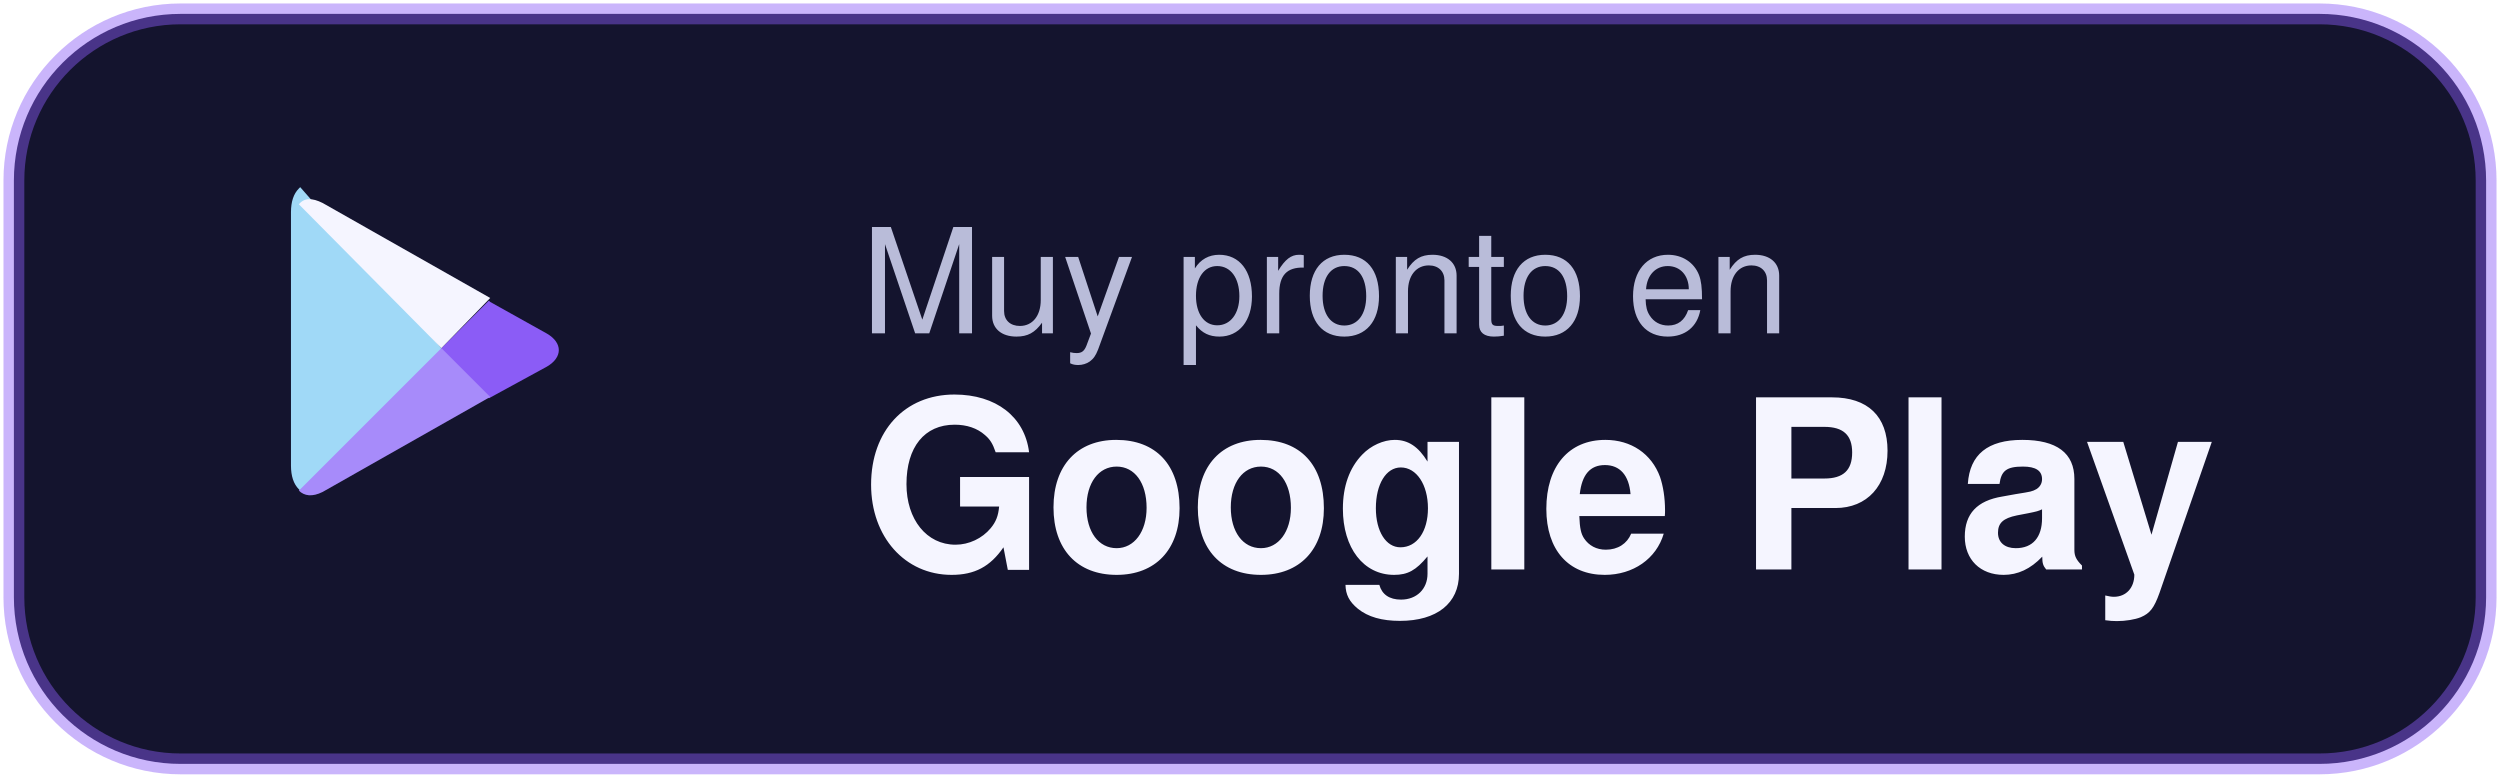
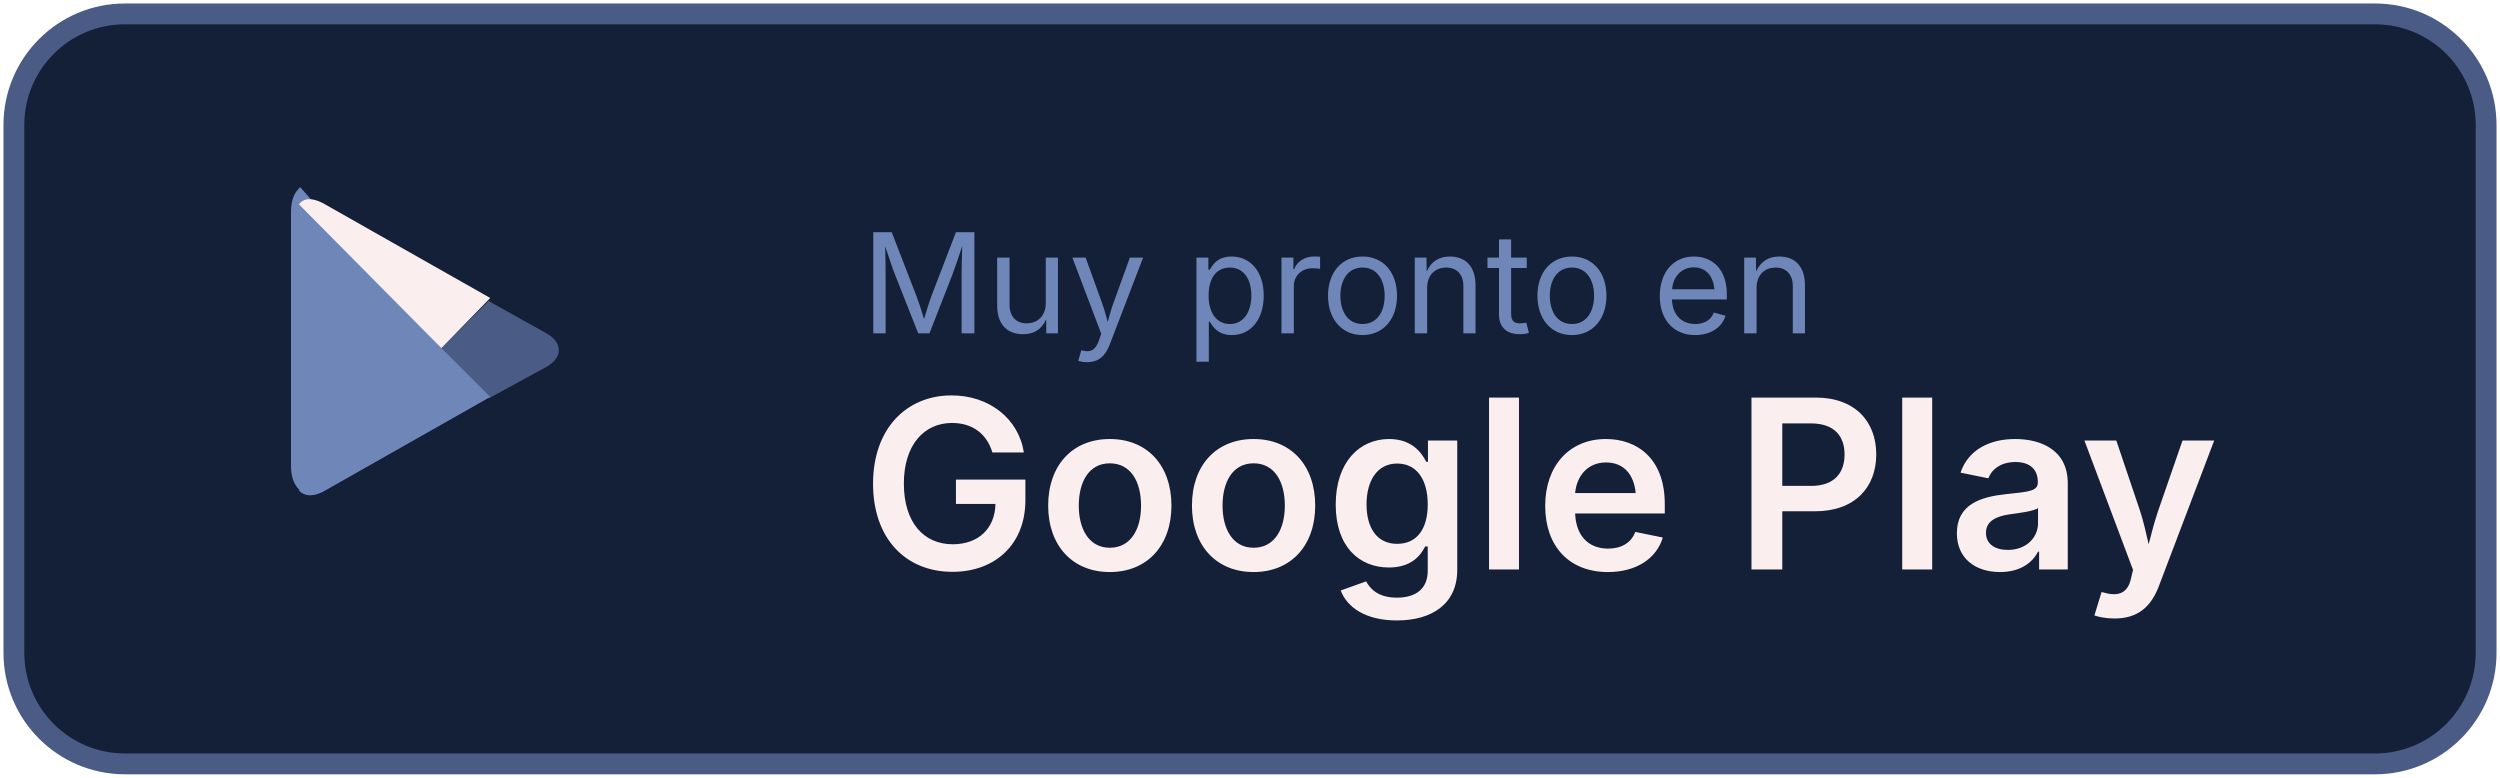
<svg xmlns="http://www.w3.org/2000/svg" viewBox="0 0 180 56" fill="none">
-   <rect x="1" y="1" width="178" height="54" rx="12" fill="#14142E" stroke="#8B5CF6" stroke-opacity=".45" stroke-width="1.5" />
+   <rect x="1" y="1" width="178" height="54" rx="8" fill="#141F38" stroke="#4A5C86" stroke-width="1.5" />
  <g transform="translate(20,13) scale(0.95)">
-     <path fill="#A0D9F7" d="M1.6.6C1.2 1 1 1.6 1 2.4v19.2c0 .8.2 1.4.6 1.8l.1.1L12.4 12.9v-.2L1.7.5z" />
-     <path fill="#8B5CF6" d="M16 16.5l-3.6-3.6v-.2L16 9.1l.1.1 4.3 2.4c1.2.7 1.2 1.8 0 2.5L16 16.5z" />
-     <path fill="#A78BFA" d="M16.1 16.4L12.4 12.7 1.6 23.5c.4.4 1 .5 1.8.1l12.7-7.2" />
-     <path fill="#F5F5FF" d="M16.1 8.9L3.4 1.7C2.6 1.3 2 1.3 1.6 1.8l10.8 10.9 3.7-3.8z" />
+     <path fill="#6E86B8" d="M1.6.6C1.2 1 1 1.6 1 2.4v19.2c0 .8.2 1.4.6 1.8l.1.1L12.4 12.9v-.2L1.7.5z" />
+     <path fill="#4A5C86" d="M16 16.5l-3.6-3.6v-.2L16 9.1l.1.1 4.3 2.4c1.2.7 1.2 1.8 0 2.5L16 16.5z" />
+     <path fill="#6E86B8" d="M16.1 16.4L12.4 12.7 1.6 23.5c.4.4 1 .5 1.8.1l12.7-7.2" />
+     <path fill="#FAEFEE" d="M16.1 8.9L3.4 1.7C2.6 1.3 2 1.3 1.6 1.8l10.8 10.9 3.7-3.8z" />
  </g>
-   <text x="62" y="24" font-family="Jost, Helvetica, Arial, sans-serif" font-size="10.5" fill="#B9BCD9">Muy pronto en</text>
-   <text x="62" y="41" font-family="Jost, Helvetica, Arial, sans-serif" font-size="17" font-weight="600" fill="#F5F5FF">Google Play</text>
+   <text x="62" y="24" font-family="Inter, Helvetica, Arial, sans-serif" font-size="10" fill="#6E86B8">Muy pronto en</text>
+   <text x="62" y="41" font-family="Inter, Helvetica, Arial, sans-serif" font-size="17" font-weight="600" fill="#FAEFEE">Google Play</text>
</svg>
